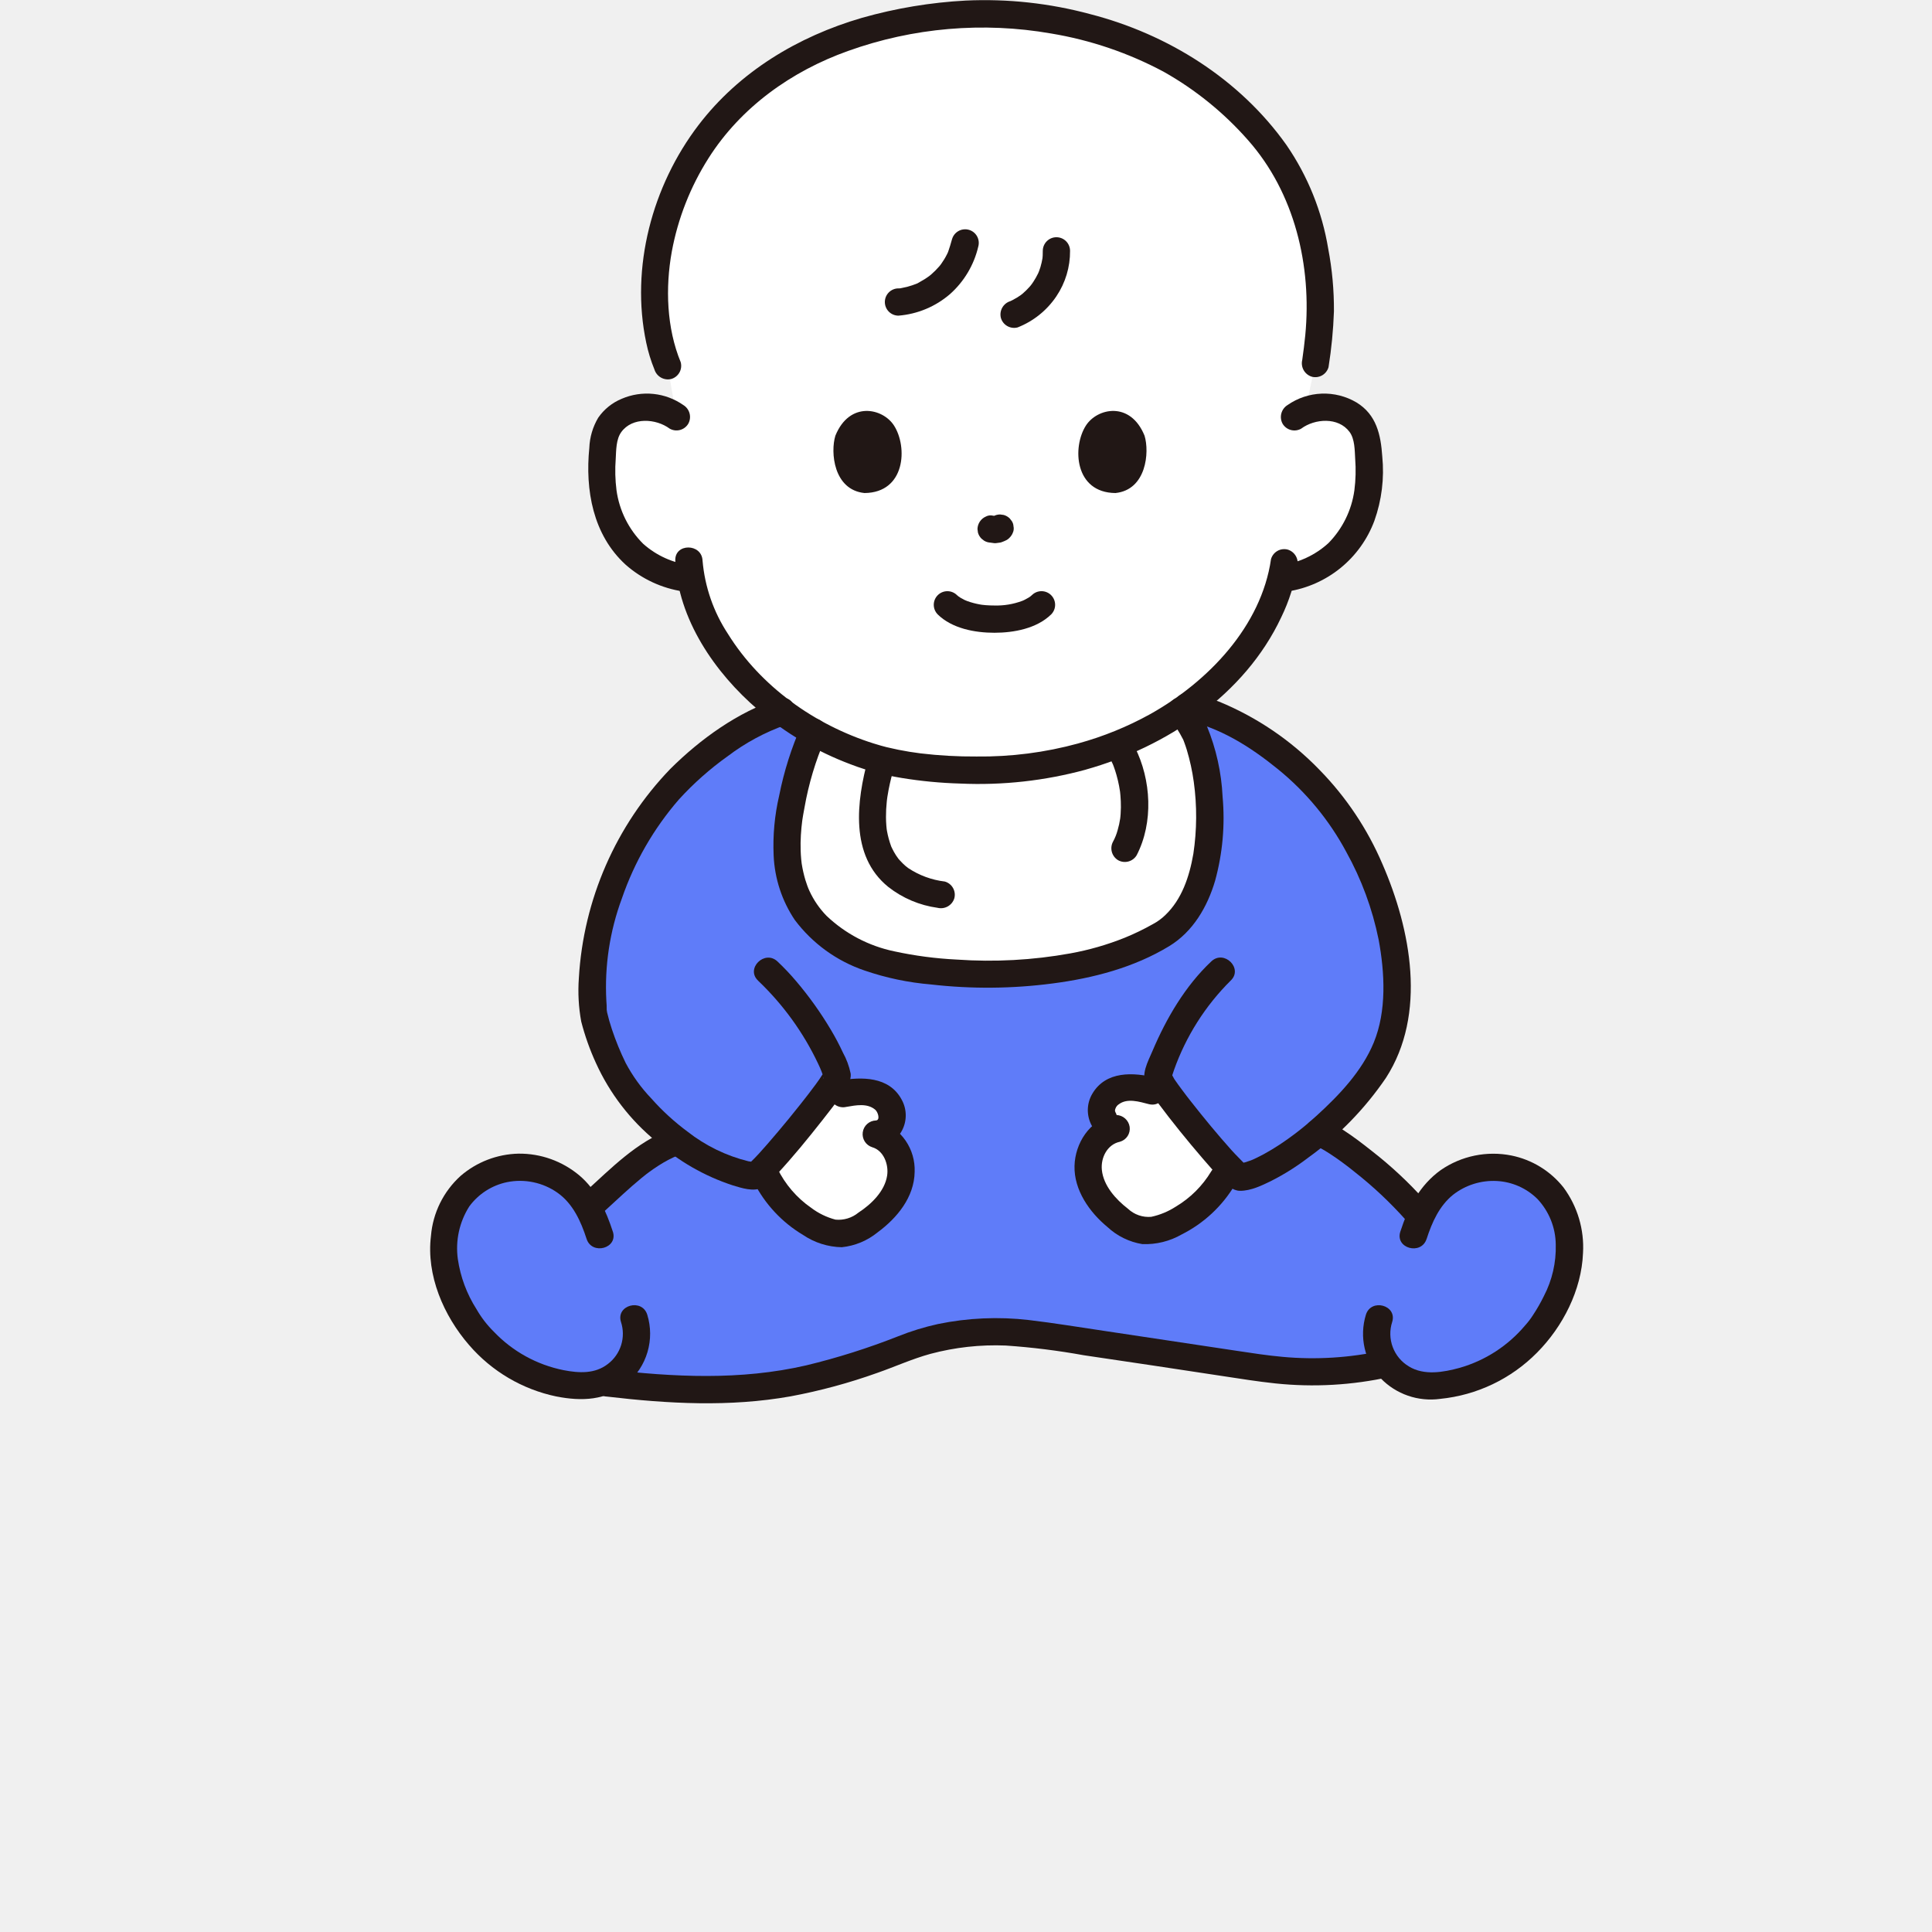
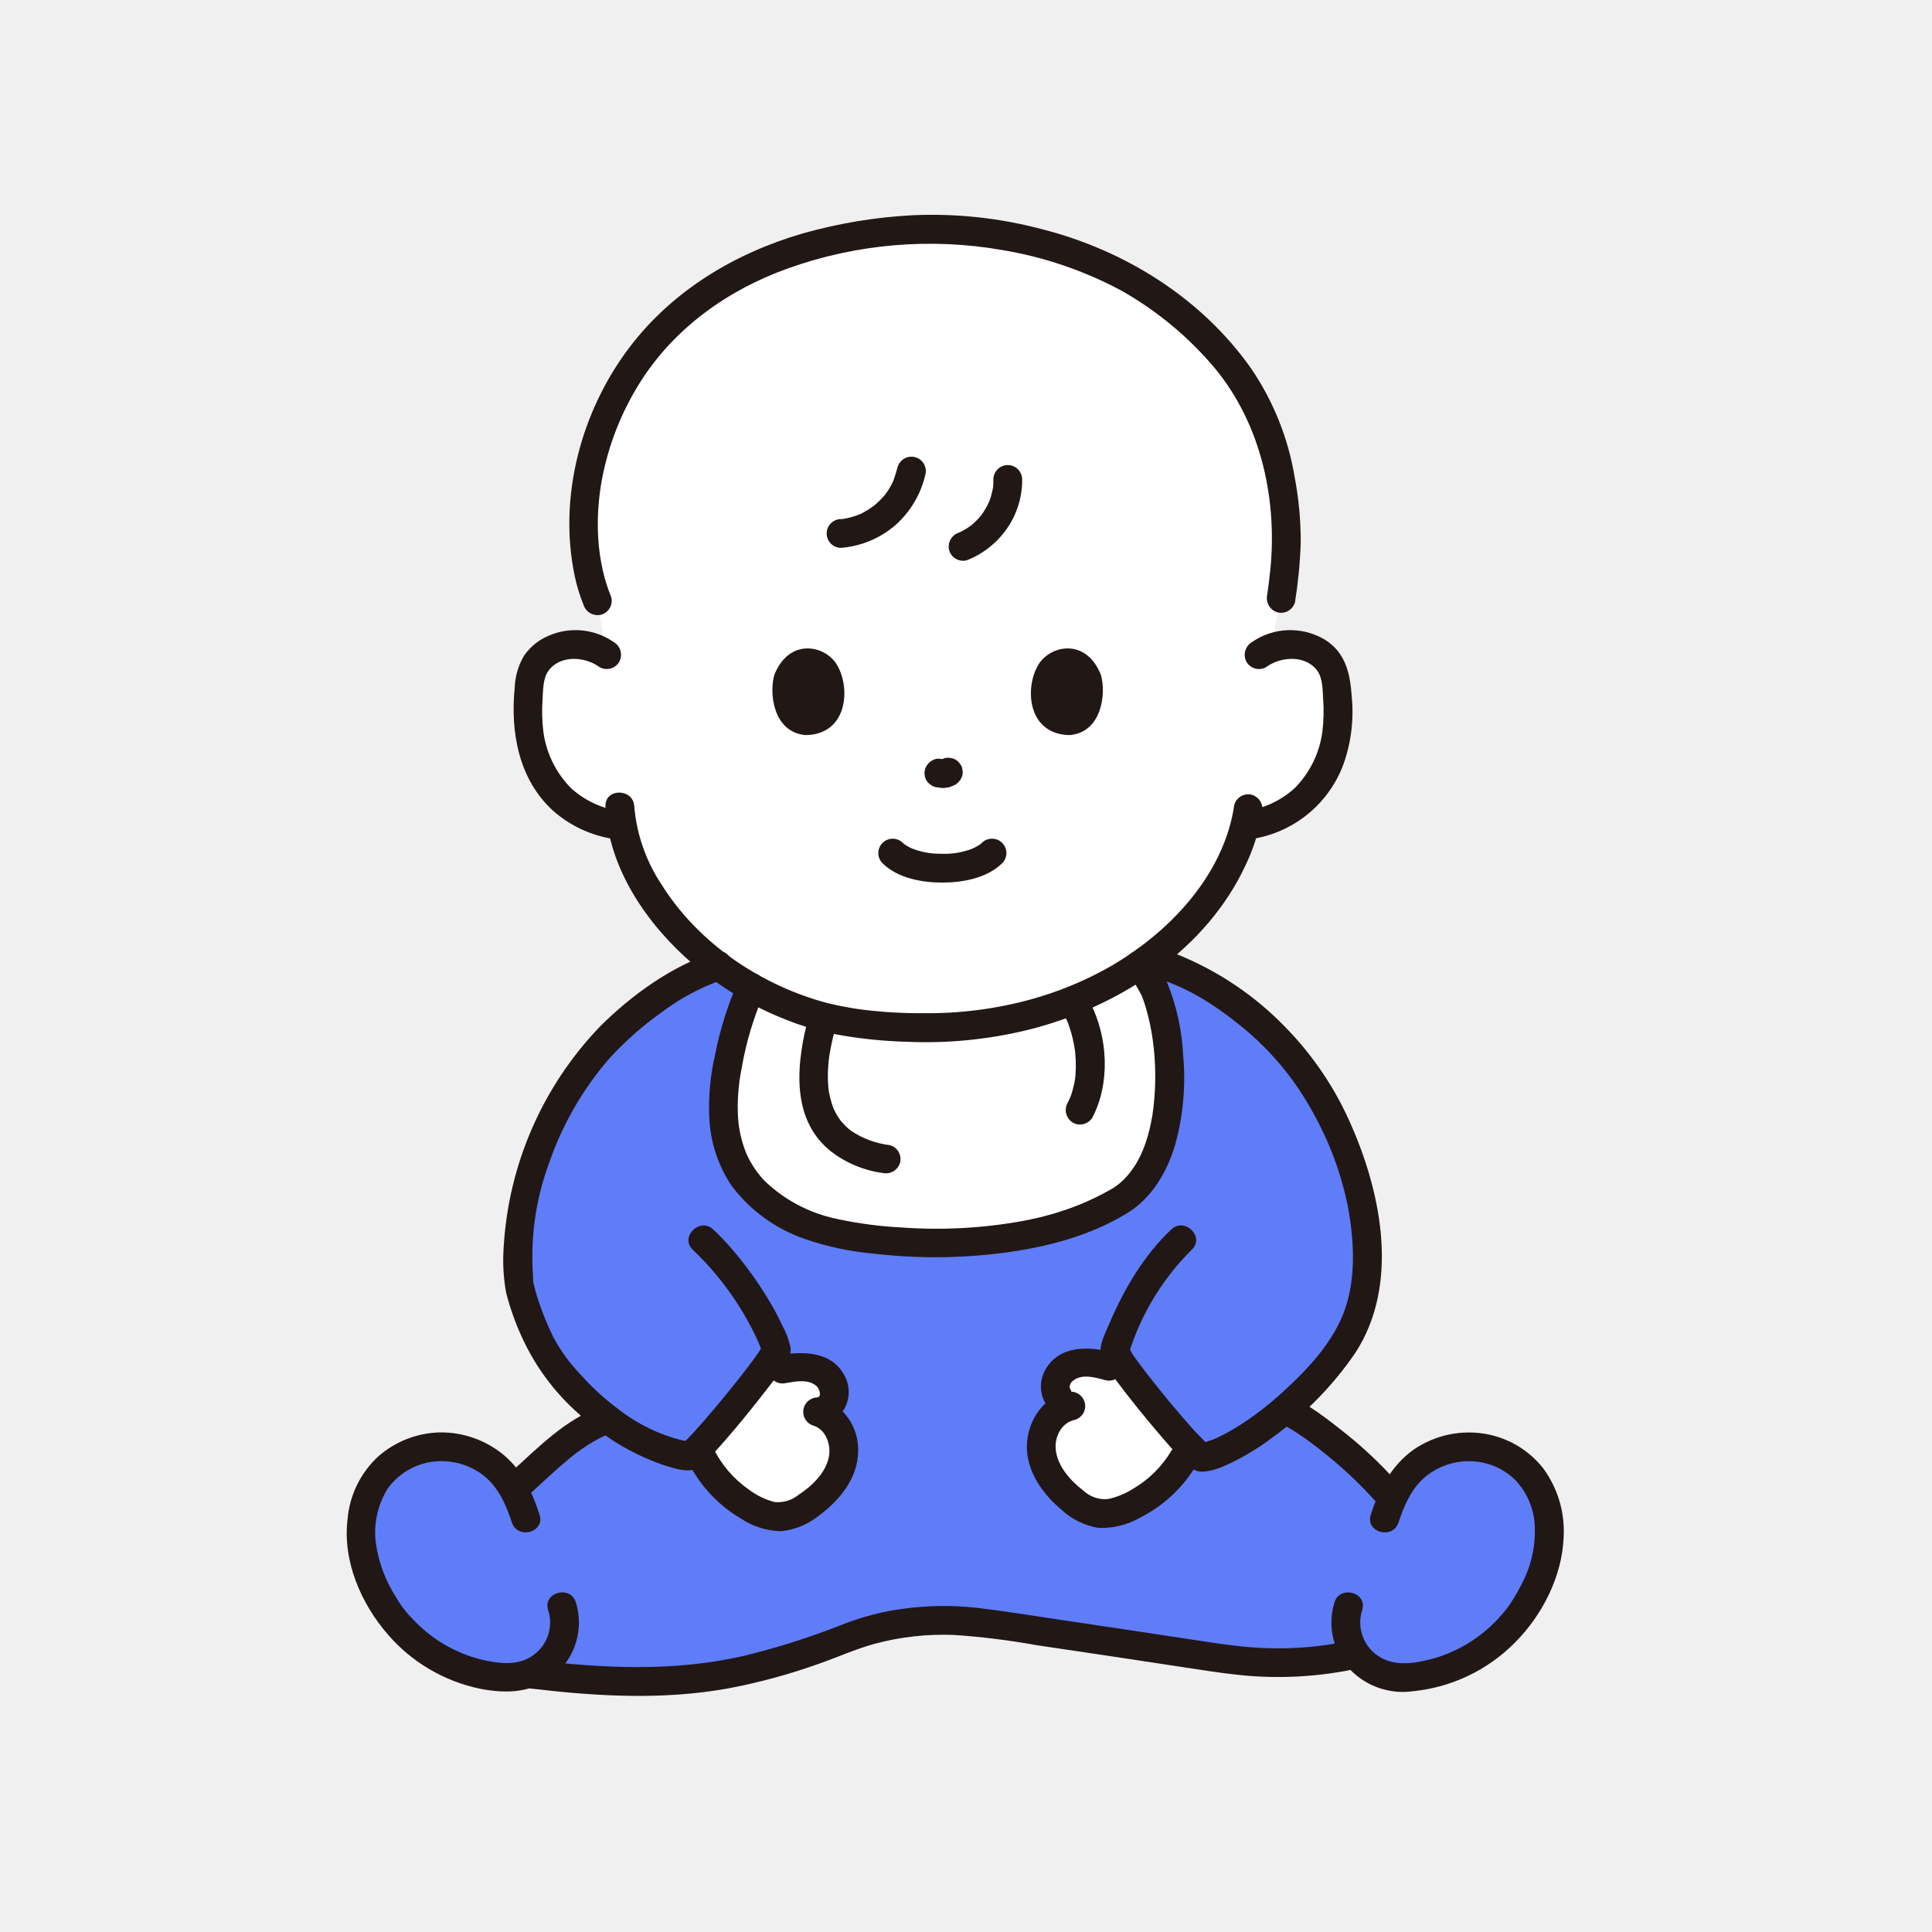
- <svg xmlns="http://www.w3.org/2000/svg" width="72" height="72" viewBox="-30 5 190 180" fill="white">
+ <svg xmlns="http://www.w3.org/2000/svg" width="160" height="160" viewBox="10 -20 120 180" fill="white">
  <g clip-path="url(#clip0_118_106)">
    <path d="M35.772 20.651C40.373 7.204 53.17 1.533 67.307 1.31C74.816 1.583 82.753 3.73 88.347 7.993C94.155 12.418 97.767 16.943 99.177 24.011C100.176 29.014 99.903 31.928 99.359 35.751L98.353 40.401C99.15 40.086 100.013 39.977 100.863 40.085C101.463 40.147 102.043 40.335 102.566 40.637C103.088 40.939 103.54 41.348 103.893 41.837C104.263 42.473 104.476 43.188 104.517 43.922C104.796 46.732 104.744 49.532 103.28 52.092C102.604 53.361 101.642 54.455 100.47 55.289C99.185 56.088 97.756 56.627 96.264 56.876L95.968 56.916C94.303 63.422 87.774 71.251 76.404 74.396C70.992 76.011 62.562 76.225 56.609 74.713C46.048 71.808 39.21 63.669 37.956 56.907L37.559 56.875C36.066 56.626 34.637 56.088 33.353 55.289C32.182 54.455 31.22 53.36 30.545 52.09C29.081 49.53 29.027 46.729 29.308 43.921C29.348 43.187 29.561 42.472 29.931 41.836C30.284 41.347 30.736 40.938 31.258 40.636C31.78 40.334 32.36 40.146 32.96 40.084C34.223 39.914 35.502 40.239 36.531 40.992L35.651 35.977C34.15 32.428 34.019 27.061 35.106 22.872C35.303 22.11 35.526 21.369 35.772 20.651Z" fill="white" />
    <path d="M29.762 117C31.759 115.161 33.923 113.231 36.204 112.388L36.66 112.244C34.418 110.543 32.469 108.487 30.89 106.157C30.189 105.137 28.125 100.223 28.334 99.009C28.1 95.921 28.41 92.817 29.249 89.837C30.816 84.799 33.464 79.203 38.741 74.878C41.326 72.765 43.899 70.972 46.925 69.998C49.826 72.162 53.107 73.763 56.599 74.718C62.561 76.231 70.992 76.016 76.415 74.401C80.126 73.399 83.627 71.739 86.751 69.501C90.635 70.26 93.732 72.33 96.843 74.878C102.12 79.203 104.768 84.799 106.337 89.837C107.182 92.816 107.494 95.921 107.259 99.009C107.203 101.896 105.594 104.746 104.869 105.742C103.347 107.814 101.593 109.706 99.643 111.382C101.294 111.763 106.586 116.005 109.197 119.023L109.78 119.483C110.255 118.424 110.941 117.474 111.796 116.69C112.649 115.951 113.654 115.407 114.74 115.097C115.826 114.786 116.967 114.718 118.082 114.895C119.183 115.074 120.23 115.498 121.145 116.136C122.059 116.774 122.819 117.61 123.367 118.581C123.933 119.695 124.26 120.914 124.327 122.162C124.526 124.799 123.571 127.335 122.16 129.64C120.916 131.622 119.203 133.266 117.172 134.427C115.14 135.588 112.854 136.23 110.516 136.296C109.697 136.283 108.893 136.08 108.166 135.701C107.44 135.323 106.812 134.781 106.333 134.118C101.418 135.209 97.714 135.113 92.594 134.335C92.594 134.335 78.937 132.252 71.844 131.242C67.745 130.602 63.551 130.979 59.631 132.339C48.255 136.807 41.876 137.442 29.704 136.002L29.281 135.952C28.707 136.185 28.093 136.302 27.473 136.295C25.134 136.229 22.848 135.587 20.816 134.426C18.785 133.265 17.071 131.621 15.827 129.639C14.416 127.332 13.461 124.798 13.66 122.16C13.726 120.913 14.053 119.693 14.62 118.58C15.168 117.608 15.927 116.772 16.842 116.134C17.757 115.496 18.804 115.072 19.905 114.894C21.02 114.716 22.161 114.785 23.247 115.095C24.332 115.405 25.337 115.949 26.191 116.689C26.848 117.283 27.403 117.981 27.834 118.755C28.457 118.209 29.101 117.609 29.762 117Z" fill="#5F7CF9" />
    <path d="M47.391 83.466C47.327 80.445 48.149 77.591 48.576 75.858C48.918 74.526 49.388 73.23 49.977 71.987C52.064 73.165 54.288 74.081 56.599 74.715C62.561 76.228 70.992 76.013 76.415 74.398C79.892 73.456 83.188 71.939 86.166 69.911C86.66 70.559 87.098 71.247 87.475 71.969C89.471 76.282 90.417 88.525 84.053 92.039C79.329 94.644 75.299 95.258 70.985 95.651C66.497 96.005 61.981 95.735 57.568 94.847C49.509 92.734 47.487 87.92 47.391 83.466Z" fill="white" />
    <path d="M52.891 107.562C53.692 107.378 54.516 107.323 55.334 107.398C55.864 107.453 56.366 107.658 56.784 107.988C57.201 108.318 57.516 108.761 57.691 109.263C57.965 110.288 57.198 111.545 56.137 111.533C57.928 112 58.895 114.148 58.534 115.963C58.174 117.778 56.807 119.242 55.281 120.29C54.498 120.903 53.548 121.264 52.556 121.327C51.878 121.295 51.215 121.116 50.613 120.804C48.3 119.714 46.424 117.873 45.29 115.581" fill="white" />
    <path d="M83.324 107.291C82.541 107.044 81.723 106.924 80.902 106.934C80.37 106.948 79.853 107.112 79.411 107.409C78.969 107.706 78.62 108.122 78.406 108.61C78.052 109.61 78.718 110.923 79.776 110.995C77.954 111.318 76.822 113.382 77.039 115.22C77.257 117.058 78.502 118.624 79.94 119.788C80.672 120.461 81.59 120.897 82.574 121.038C83.252 121.059 83.927 120.933 84.551 120.67C86.942 119.765 88.956 118.078 90.266 115.883" fill="white" />
    <path d="M105.974 132.825C102.748 133.533 99.433 133.741 96.144 133.439C94.632 133.303 93.134 133.073 91.633 132.845C87.279 132.183 82.924 131.528 78.568 130.881C76.111 130.517 73.649 130.11 71.18 129.817C68.2 129.471 65.183 129.604 62.245 130.211C60.902 130.505 59.586 130.91 58.31 131.422C55.374 132.58 52.362 133.533 49.294 134.274C42.823 135.769 36.249 135.433 29.701 134.665C29.346 134.667 29.006 134.809 28.756 135.06C28.505 135.311 28.363 135.65 28.361 136.005C28.369 136.358 28.513 136.694 28.762 136.944C29.012 137.193 29.348 137.337 29.701 137.346C35.718 138.052 41.754 138.388 47.749 137.322C50.644 136.782 53.492 136.011 56.264 135.019C58.012 134.41 59.711 133.635 61.498 133.145C63.914 132.499 66.414 132.223 68.912 132.325C71.485 132.501 74.045 132.819 76.582 133.279C81.135 133.949 85.687 134.632 90.236 135.327C91.96 135.589 93.682 135.866 95.416 136.049C99.182 136.446 102.988 136.23 106.685 135.409C108.369 135.041 107.657 132.456 105.973 132.825H105.974Z" fill="#211715" />
    <path d="M29.494 119.067C30.674 117.992 31.826 116.888 33.061 115.873C33.214 115.748 33.368 115.624 33.523 115.502C33.579 115.456 33.675 115.386 33.562 115.472C33.649 115.406 33.735 115.341 33.822 115.277C34.132 115.049 34.447 114.83 34.772 114.624C35.086 114.423 35.407 114.233 35.736 114.061C35.897 113.977 36.06 113.893 36.225 113.82C36.297 113.786 36.37 113.753 36.443 113.722C36.176 113.834 36.536 113.691 36.562 113.682C36.9 113.58 37.186 113.352 37.361 113.045C37.535 112.738 37.585 112.375 37.498 112.033C37.4 111.692 37.173 111.403 36.864 111.229C36.556 111.054 36.192 111.006 35.849 111.097C32.6 112.32 30.119 114.878 27.598 117.168C27.349 117.42 27.21 117.761 27.21 118.115C27.21 118.47 27.349 118.81 27.598 119.063C27.853 119.307 28.193 119.444 28.546 119.444C28.899 119.444 29.238 119.307 29.494 119.063V119.067Z" fill="#211715" />
    <path d="M99.284 112.672C99.325 112.682 99.639 112.806 99.653 112.794C99.602 112.833 99.331 112.641 99.582 112.771C99.649 112.806 99.718 112.838 99.785 112.873C100.137 113.056 100.475 113.264 100.808 113.481C101.217 113.747 101.618 114.028 102.012 114.318C102.247 114.491 102.48 114.666 102.711 114.844C102.52 114.696 102.846 114.951 102.85 114.956C102.972 115.052 103.093 115.148 103.214 115.246C105.027 116.67 106.711 118.251 108.246 119.971C108.499 120.22 108.84 120.359 109.194 120.359C109.549 120.359 109.889 120.22 110.142 119.971C110.387 119.717 110.524 119.377 110.524 119.024C110.524 118.67 110.387 118.331 110.142 118.076C108.547 116.289 106.793 114.652 104.901 113.184C104.001 112.468 103.084 111.766 102.118 111.141C101.471 110.679 100.755 110.324 99.995 110.09C99.653 109.995 99.286 110.041 98.977 110.216C98.668 110.392 98.441 110.683 98.347 111.026C98.252 111.369 98.298 111.735 98.473 112.044C98.649 112.354 98.94 112.58 99.283 112.675L99.284 112.672Z" fill="#211715" />
    <path d="M85.003 70.582C85.518 71.258 85.972 71.978 86.358 72.734C86.504 73.038 86.254 72.46 86.38 72.786C86.406 72.852 86.432 72.918 86.456 72.984C86.55 73.233 86.635 73.487 86.713 73.738C87.024 74.771 87.254 75.827 87.401 76.896C87.725 79.242 87.711 81.621 87.359 83.963C86.964 86.249 86.21 88.453 84.609 89.984C84.244 90.341 83.829 90.644 83.377 90.882C82.485 91.385 81.562 91.832 80.614 92.219C78.884 92.913 77.088 93.43 75.253 93.761C71.571 94.426 67.821 94.629 64.088 94.367C62.021 94.266 59.965 93.996 57.942 93.557C55.441 93.035 53.136 91.825 51.285 90.065C50.587 89.348 50.017 88.517 49.6 87.608C49.591 87.589 49.425 87.207 49.532 87.465C49.484 87.35 49.44 87.233 49.397 87.115C49.325 86.921 49.26 86.725 49.2 86.527C49.05 86.018 48.932 85.501 48.849 84.977C48.805 84.714 48.838 84.922 48.845 84.975C48.824 84.816 48.807 84.655 48.792 84.496C48.767 84.218 48.749 83.939 48.74 83.658C48.723 83.148 48.731 82.638 48.761 82.129C48.789 81.636 48.838 81.144 48.902 80.654C48.858 80.994 48.908 80.626 48.916 80.572C48.939 80.429 48.961 80.285 48.985 80.142C49.026 79.899 49.071 79.656 49.118 79.413C49.525 77.092 50.202 74.826 51.137 72.664C51.307 72.354 51.351 71.992 51.262 71.651C51.172 71.31 50.956 71.016 50.657 70.83C50.349 70.653 49.984 70.605 49.641 70.695C49.298 70.784 49.004 71.006 48.822 71.311C47.835 73.534 47.098 75.861 46.626 78.248C46.177 80.176 45.995 82.157 46.083 84.134C46.181 86.398 46.9 88.591 48.163 90.473C49.897 92.782 52.287 94.514 55.021 95.443C57.134 96.169 59.329 96.63 61.555 96.815C65.535 97.271 69.556 97.238 73.528 96.715C77.508 96.198 81.521 95.152 84.984 93.048C87.32 91.629 88.744 89.178 89.499 86.612C90.236 83.927 90.486 81.131 90.235 78.358C90.123 75.975 89.601 73.629 88.694 71.423C88.311 70.646 87.851 69.91 87.319 69.226C87.133 68.927 86.839 68.71 86.498 68.621C86.157 68.531 85.794 68.576 85.485 68.745C85.18 68.927 84.959 69.221 84.869 69.564C84.779 69.907 84.828 70.272 85.004 70.579L85.003 70.582Z" fill="#211715" />
    <path d="M62.915 86.693C61.625 86.54 60.389 86.085 59.309 85.365C59.129 85.232 58.959 85.087 58.8 84.93C58.706 84.839 58.616 84.746 58.53 84.651C58.487 84.604 58.445 84.555 58.402 84.508C58.244 84.331 58.422 84.546 58.339 84.434C58.179 84.221 58.034 83.997 57.905 83.764C57.846 83.659 57.794 83.55 57.738 83.442C57.71 83.386 57.686 83.333 57.661 83.278C57.568 83.08 57.764 83.567 57.633 83.211C57.455 82.726 57.32 82.226 57.228 81.718C57.214 81.64 57.202 81.561 57.191 81.483C57.194 81.502 57.218 81.706 57.2 81.546C57.188 81.428 57.175 81.31 57.166 81.192C57.144 80.919 57.133 80.645 57.131 80.371C57.128 79.856 57.154 79.34 57.209 78.828C57.22 78.716 57.233 78.609 57.246 78.499C57.208 78.826 57.254 78.449 57.266 78.373C57.302 78.134 57.344 77.897 57.389 77.66C57.542 76.864 57.749 76.083 57.962 75.302C58.417 73.636 55.832 72.925 55.377 74.59C54.237 78.763 53.544 84.14 57.355 87.222C58.76 88.325 60.433 89.035 62.203 89.278C62.545 89.362 62.907 89.311 63.213 89.138C63.52 88.963 63.748 88.679 63.852 88.342C63.944 87.999 63.897 87.634 63.722 87.326C63.547 87.017 63.257 86.79 62.916 86.694L62.915 86.693Z" fill="#211715" />
    <path d="M79.289 74.835C79.345 74.947 79.394 75.068 79.453 75.18C79.535 75.334 79.365 74.943 79.427 75.116C79.454 75.193 79.487 75.269 79.516 75.345C79.624 75.633 79.718 75.926 79.801 76.222C79.901 76.573 79.984 76.927 80.053 77.283C80.09 77.474 80.122 77.665 80.15 77.856C80.129 77.71 80.144 77.8 80.154 77.894C80.165 78.006 80.178 78.118 80.187 78.229C80.221 78.62 80.237 79.011 80.233 79.402C80.231 79.614 80.222 79.825 80.207 80.036C80.201 80.13 80.193 80.225 80.184 80.319C80.178 80.382 80.145 80.64 80.171 80.459C80.112 80.863 80.024 81.262 79.909 81.654C79.805 82.037 79.657 82.407 79.468 82.756C79.296 83.064 79.251 83.427 79.34 83.769C79.43 84.111 79.648 84.405 79.949 84.59C80.257 84.766 80.621 84.814 80.964 84.724C81.307 84.634 81.601 84.413 81.783 84.109C83.449 80.889 83.224 76.687 81.604 73.481C81.424 73.174 81.13 72.951 80.786 72.861C80.442 72.77 80.076 72.821 79.769 73.001C79.462 73.18 79.239 73.475 79.149 73.819C79.059 74.163 79.109 74.528 79.289 74.835Z" fill="#211715" />
    <path d="M67.673 50.778C67.626 50.804 67.578 50.828 67.528 50.85L67.848 50.715C67.771 50.746 67.691 50.768 67.608 50.78L67.965 50.732C67.885 50.741 67.804 50.74 67.725 50.729L68.081 50.777C68.035 50.77 67.989 50.761 67.943 50.752C67.787 50.722 67.628 50.705 67.469 50.684C67.29 50.676 67.112 50.716 66.953 50.8C66.713 50.905 66.508 51.075 66.362 51.292C66.217 51.509 66.136 51.763 66.129 52.025L66.176 52.381C66.238 52.605 66.357 52.809 66.522 52.972L66.792 53.182C66.998 53.303 67.231 53.366 67.469 53.365H67.477L67.121 53.317C67.177 53.325 67.237 53.338 67.296 53.349C67.442 53.376 67.591 53.393 67.742 53.411C67.777 53.415 67.812 53.418 67.847 53.419C67.884 53.419 67.921 53.417 67.959 53.413C68.094 53.399 68.233 53.382 68.367 53.357C68.388 53.353 68.408 53.349 68.428 53.344C68.475 53.332 68.521 53.316 68.566 53.297C68.726 53.239 68.881 53.169 69.032 53.09C69.323 52.902 69.54 52.619 69.646 52.289C69.702 52.117 69.71 51.932 69.67 51.755C69.662 51.578 69.607 51.406 69.511 51.257L69.302 50.985C69.137 50.822 68.933 50.704 68.709 50.642L68.353 50.594C68.115 50.594 67.881 50.657 67.676 50.778H67.673Z" fill="#211715" />
    <path d="M62.211 60.419C63.635 61.815 65.879 62.229 67.795 62.228C69.712 62.227 71.953 61.814 73.38 60.419C73.628 60.166 73.766 59.827 73.765 59.473C73.763 59.12 73.622 58.781 73.372 58.531C73.122 58.281 72.784 58.14 72.43 58.138C72.076 58.137 71.737 58.275 71.484 58.523C71.429 58.576 71.175 58.778 71.373 58.635C71.571 58.491 71.232 58.726 71.162 58.769C71.042 58.843 70.918 58.911 70.792 58.974C70.707 59.017 70.621 59.056 70.535 59.096C70.698 59.021 70.668 59.044 70.519 59.096C69.65 59.42 68.726 59.574 67.798 59.547C67.519 59.547 67.245 59.538 66.97 59.517C66.817 59.505 66.664 59.492 66.513 59.471C66.687 59.495 66.433 59.455 66.374 59.445C65.95 59.37 65.532 59.26 65.126 59.114C65.07 59.094 64.75 58.947 65.061 59.096C64.989 59.061 64.916 59.03 64.845 58.994C64.705 58.926 64.566 58.851 64.434 58.771C64.396 58.747 64.172 58.56 64.138 58.57C64.22 58.546 64.396 58.793 64.222 58.629C64.186 58.593 64.147 58.56 64.11 58.525C63.858 58.277 63.519 58.138 63.165 58.14C62.811 58.141 62.473 58.282 62.223 58.532C61.973 58.782 61.831 59.121 61.83 59.475C61.829 59.828 61.967 60.168 62.215 60.42L62.211 60.419Z" fill="#211715" />
    <path d="M52.154 42.847C51.655 44.463 51.969 48.177 55.018 48.487C59.05 48.452 59.275 43.96 57.922 41.852C56.816 40.124 53.551 39.413 52.154 42.847Z" fill="#211715" />
    <path d="M82.559 42.847C83.058 44.464 82.745 48.178 79.696 48.487C75.664 48.452 75.439 43.96 76.792 41.852C77.898 40.124 81.163 39.413 82.559 42.847Z" fill="#211715" />
    <path d="M97.969 42.151C99.302 41.163 101.616 40.992 102.716 42.472C103.243 43.184 103.224 44.283 103.274 45.125C103.352 46.154 103.326 47.189 103.196 48.213C102.927 50.175 102.031 51.998 100.643 53.411C99.329 54.612 97.673 55.372 95.907 55.585C95.565 55.681 95.275 55.908 95.1 56.217C94.925 56.526 94.878 56.891 94.971 57.233C95.073 57.571 95.301 57.857 95.608 58.031C95.915 58.206 96.277 58.255 96.619 58.169C98.532 57.877 100.332 57.079 101.834 55.858C103.335 54.637 104.483 53.037 105.159 51.224C105.884 49.195 106.15 47.029 105.937 44.884C105.792 42.744 105.361 40.774 103.405 39.579C102.368 38.966 101.176 38.665 99.972 38.711C98.769 38.757 97.603 39.148 96.616 39.838C96.317 40.025 96.101 40.319 96.011 40.66C95.922 41.001 95.966 41.363 96.135 41.672C96.316 41.977 96.61 42.199 96.953 42.288C97.296 42.378 97.661 42.33 97.969 42.153V42.151Z" fill="#211715" />
    <path d="M37.207 39.837C36.334 39.227 35.32 38.849 34.261 38.74C33.201 38.631 32.132 38.794 31.153 39.213C30.214 39.598 29.406 40.247 28.829 41.081C28.296 41.98 27.996 42.998 27.956 44.041C27.539 48.189 28.31 52.594 31.522 55.529C33.119 56.942 35.093 57.859 37.203 58.169C37.545 58.252 37.906 58.201 38.213 58.027C38.519 57.853 38.748 57.569 38.852 57.233C38.944 56.89 38.897 56.525 38.722 56.216C38.547 55.908 38.257 55.681 37.916 55.584C36.186 55.374 34.562 54.642 33.259 53.486C31.828 52.064 30.904 50.211 30.629 48.212C30.499 47.188 30.473 46.154 30.552 45.124C30.6 44.286 30.582 43.206 31.099 42.492C32.185 40.992 34.515 41.16 35.854 42.151C36.162 42.328 36.526 42.377 36.87 42.287C37.213 42.197 37.507 41.976 37.688 41.671C37.859 41.362 37.905 40.999 37.815 40.657C37.726 40.316 37.508 40.022 37.207 39.837Z" fill="#211715" />
    <path d="M36.411 55.134C36.661 60.886 40.309 66.174 44.56 69.809C47.251 72.103 50.32 73.913 53.63 75.156C54.54 75.51 55.473 75.802 56.423 76.031C56.818 76.123 56.506 76.073 56.448 76.056C56.543 76.084 56.643 76.103 56.74 76.126C56.938 76.172 57.136 76.216 57.336 76.257C57.778 76.35 58.223 76.434 58.67 76.507C60.577 76.82 62.502 77.004 64.433 77.058C68.593 77.247 72.757 76.786 76.775 75.691C77.08 75.597 77.341 75.397 77.513 75.129C77.685 74.86 77.756 74.539 77.713 74.223C77.67 73.907 77.516 73.617 77.279 73.403C77.043 73.19 76.737 73.067 76.419 73.058H76.408L76.764 75.691C84.714 73.463 92.409 68.357 96.004 60.699C96.774 59.119 97.305 57.434 97.582 55.698C97.664 55.356 97.614 54.995 97.44 54.689C97.266 54.383 96.982 54.154 96.645 54.05C96.303 53.958 95.938 54.004 95.629 54.179C95.32 54.355 95.093 54.644 94.996 54.986C94.047 61.565 88.837 67.03 83.104 70.236C80.875 71.468 78.508 72.432 76.052 73.106C75.747 73.2 75.486 73.399 75.314 73.668C75.142 73.936 75.071 74.257 75.114 74.573C75.157 74.889 75.31 75.18 75.547 75.393C75.784 75.607 76.089 75.729 76.408 75.739H76.419L76.062 73.106C72.794 74.003 69.417 74.438 66.028 74.397C64.188 74.41 62.349 74.307 60.522 74.088C59.796 73.999 59.07 73.878 58.351 73.735C57.952 73.655 57.558 73.555 57.16 73.471C57.073 73.452 56.344 73.247 56.742 73.362C56.458 73.28 56.174 73.198 55.893 73.108C50.126 71.285 44.806 67.514 41.591 62.342C40.171 60.185 39.312 57.707 39.091 55.134C39.016 53.416 36.335 53.406 36.411 55.134Z" fill="#211715" />
    <path d="M44.557 96.448C47.014 98.784 49.017 101.555 50.464 104.62C50.593 104.894 50.697 105.123 50.802 105.393C50.857 105.535 50.908 105.678 50.957 105.823C51.115 106.294 50.885 106.126 51.043 105.432C50.987 105.674 51.226 105.191 51.106 105.293C51.03 105.395 50.965 105.507 50.916 105.625C50.486 106.318 49.98 106.965 49.486 107.616C49.302 107.858 49.047 108.184 48.726 108.588C48.347 109.069 47.963 109.546 47.574 110.019C46.883 110.863 46.179 111.696 45.463 112.52C44.938 113.118 44.412 113.722 43.836 114.273C43.742 114.347 43.654 114.428 43.571 114.515C43.496 114.608 43.897 114.327 43.626 114.462C43.893 114.331 44.492 114.313 43.933 114.275C44.389 114.307 43.728 114.232 43.598 114.204C41.417 113.666 39.375 112.67 37.608 111.284C36.315 110.326 35.125 109.236 34.057 108.031C33.057 106.987 32.207 105.809 31.529 104.532C31.004 103.458 30.552 102.35 30.174 101.215C29.991 100.673 29.839 100.126 29.706 99.57C29.69 99.505 29.65 99.13 29.682 99.494C29.672 99.432 29.667 99.37 29.666 99.308C29.669 99.013 29.658 98.717 29.631 98.423C29.446 94.996 29.967 91.566 31.161 88.348C32.389 84.778 34.291 81.477 36.764 78.625C38.207 77.041 39.814 75.615 41.559 74.372C43.297 73.053 45.229 72.011 47.287 71.284C48.917 70.745 48.219 68.156 46.574 68.699C42.565 70.024 38.888 72.664 35.914 75.624C30.561 81.187 27.373 88.481 26.927 96.189C26.823 97.617 26.901 99.052 27.159 100.461C27.52 101.865 28.006 103.234 28.611 104.552C29.967 107.537 31.993 110.169 34.531 112.245C36.719 114.191 39.286 115.666 42.07 116.575C42.908 116.828 44.136 117.239 44.957 116.787C45.509 116.423 46.002 115.977 46.418 115.463C47.987 113.774 49.451 111.977 50.877 110.165C51.547 109.314 52.217 108.458 52.837 107.57C53.249 106.981 53.741 106.331 53.657 105.575C53.508 104.852 53.25 104.155 52.893 103.509C52.539 102.745 52.146 102.002 51.715 101.28C50.711 99.587 49.565 97.982 48.29 96.484C47.715 95.804 47.102 95.158 46.454 94.548C45.195 93.371 43.295 95.263 44.558 96.444L44.557 96.448Z" fill="#211715" />
    <path d="M86.388 70.786C89.926 71.506 92.941 73.419 95.709 75.67C98.455 77.908 100.73 80.667 102.402 83.789C103.896 86.48 104.967 89.384 105.578 92.4C106.185 95.656 106.382 99.407 105.103 102.523C103.943 105.349 101.709 107.689 99.485 109.718C98.348 110.762 97.13 111.715 95.843 112.566C95.335 112.901 94.816 113.215 94.282 113.506C94.067 113.623 93.85 113.735 93.629 113.841C93.506 113.901 93.382 113.959 93.258 114.016C93.109 114.081 93.097 114.086 93.223 114.034C93.148 114.065 93.073 114.095 92.996 114.124C92.642 114.256 92.278 114.362 91.907 114.441C92.294 114.36 92.038 114.441 91.941 114.432C92.137 114.467 92.33 114.517 92.52 114.579C92.252 114.438 92.763 114.828 92.558 114.612C92.077 114.103 91.57 113.623 91.102 113.1C89.713 111.548 88.387 109.936 87.101 108.297C86.777 107.884 86.63 107.697 86.247 107.18C85.99 106.836 85.735 106.489 85.493 106.133C85.373 105.883 85.227 105.646 85.056 105.428C84.919 105.312 85.176 105.773 85.133 105.616C85.049 105.314 84.949 106.595 85.159 106.093C85.277 105.813 85.353 105.505 85.46 105.218C86.634 101.911 88.537 98.909 91.027 96.437C92.288 95.254 90.39 93.361 89.132 94.541C86.568 96.948 84.691 100.161 83.33 103.377C82.883 104.432 82.172 105.66 82.741 106.781C83.069 107.365 83.445 107.921 83.865 108.443C85.261 110.319 86.738 112.138 88.261 113.911C88.878 114.629 89.501 115.347 90.164 116.023C90.648 116.517 91.199 117.099 91.941 117.108C93.002 117.121 94.125 116.575 95.046 116.12C96.312 115.477 97.517 114.719 98.645 113.855C101.633 111.706 104.223 109.05 106.296 106.008C110.349 99.729 108.753 91.403 105.95 84.965C104.478 81.519 102.377 78.377 99.756 75.701C96.961 72.81 93.6 70.529 89.882 68.999C88.979 68.654 88.049 68.385 87.101 68.195C86.759 68.109 86.397 68.158 86.09 68.333C85.783 68.507 85.555 68.793 85.453 69.131C85.361 69.473 85.408 69.838 85.584 70.146C85.759 70.455 86.048 70.682 86.389 70.779L86.388 70.786Z" fill="#211715" />
    <path d="M53.248 108.853C54.17 108.692 55.305 108.467 56.082 109.142C56.349 109.373 56.59 110.166 56.138 110.191C55.819 110.201 55.515 110.323 55.278 110.537C55.041 110.75 54.888 111.041 54.845 111.357C54.802 111.672 54.873 111.993 55.044 112.262C55.216 112.531 55.477 112.73 55.782 112.824C56.909 113.156 57.408 114.519 57.245 115.605C57.011 117.159 55.672 118.439 54.416 119.258C54.103 119.515 53.744 119.707 53.357 119.824C52.97 119.942 52.564 119.982 52.162 119.942C51.301 119.715 50.492 119.323 49.781 118.788C48.356 117.8 47.208 116.462 46.448 114.903C45.672 113.362 43.359 114.718 44.133 116.256C45.224 118.412 46.904 120.213 48.978 121.45C50.103 122.212 51.425 122.631 52.783 122.657C54.075 122.524 55.3 122.015 56.307 121.194C58.221 119.784 59.913 117.737 59.95 115.244C59.991 114.149 59.677 113.069 59.055 112.166C58.432 111.264 57.533 110.587 56.494 110.237L56.138 112.87C56.671 112.827 57.185 112.651 57.633 112.358C58.081 112.065 58.447 111.663 58.699 111.191C58.951 110.719 59.08 110.191 59.074 109.656C59.068 109.121 58.928 108.596 58.666 108.129C57.438 105.848 54.737 105.884 52.536 106.266C52.194 106.363 51.905 106.59 51.73 106.899C51.555 107.207 51.508 107.572 51.6 107.915C51.701 108.253 51.929 108.539 52.236 108.714C52.543 108.888 52.906 108.937 53.248 108.851L53.248 108.853Z" fill="#211715" />
    <path d="M83.68 105.998C81.47 105.432 78.741 105.303 77.415 107.575C77.149 108.03 77 108.543 76.982 109.07C76.965 109.596 77.078 110.119 77.312 110.591C77.546 111.063 77.894 111.469 78.324 111.773C78.754 112.077 79.253 112.269 79.776 112.333L79.419 109.699C77.154 110.179 75.727 112.44 75.672 114.661C75.613 117.039 77.145 119.212 78.907 120.666C79.862 121.555 81.058 122.142 82.346 122.351C83.702 122.402 85.045 122.071 86.222 121.394C88.379 120.308 90.183 118.631 91.423 116.559C92.321 115.08 90.003 113.732 89.109 115.207C88.253 116.629 87.058 117.817 85.632 118.666C84.895 119.142 84.078 119.481 83.22 119.666C82.804 119.703 82.385 119.652 81.99 119.515C81.596 119.379 81.234 119.16 80.93 118.874C79.745 117.964 78.516 116.608 78.361 115.052C78.24 113.844 78.9 112.546 80.134 112.285C80.445 112.198 80.714 112.001 80.891 111.73C81.067 111.46 81.139 111.134 81.094 110.814C81.045 110.497 80.887 110.207 80.646 109.994C80.406 109.782 80.098 109.661 79.777 109.652C79.889 109.666 79.67 109.397 79.65 109.243C79.657 109.115 79.695 108.99 79.759 108.879C79.824 108.768 79.914 108.674 80.022 108.605C80.86 107.965 82.062 108.351 82.969 108.583C84.641 109.011 85.354 106.427 83.682 105.998H83.68Z" fill="#211715" />
    <path d="M110.3 121.839C110.825 120.217 111.542 118.594 112.903 117.496C114.128 116.541 115.657 116.061 117.207 116.144C118.703 116.224 120.117 116.848 121.184 117.898C122.335 119.116 122.983 120.724 122.999 122.4C123.046 124.16 122.644 125.904 121.829 127.465C121.516 128.105 121.161 128.725 120.768 129.32C120.539 129.682 120.279 130.023 119.991 130.341C118.311 132.341 116.073 133.795 113.562 134.515C111.953 134.957 110.051 135.3 108.553 134.379C107.825 133.944 107.265 133.275 106.967 132.48C106.669 131.686 106.65 130.813 106.912 130.007C107.428 128.356 104.842 127.65 104.328 129.294C103.996 130.372 103.956 131.518 104.211 132.616C104.466 133.714 105.007 134.725 105.78 135.546C106.528 136.32 107.448 136.907 108.465 137.258C109.482 137.61 110.568 137.717 111.634 137.57C115.237 137.211 118.602 135.607 121.148 133.032C123.695 130.476 125.538 126.866 125.679 123.233C125.815 120.921 125.135 118.635 123.757 116.774C122.474 115.159 120.663 114.048 118.642 113.638C117.448 113.399 116.219 113.402 115.026 113.646C113.834 113.891 112.703 114.373 111.7 115.062C109.622 116.551 108.483 118.743 107.712 121.126C107.181 122.772 109.768 123.476 110.297 121.839H110.3Z" fill="#211715" />
    <path d="M30.269 121.126C29.605 119.072 28.665 117.019 26.977 115.597C25.303 114.191 23.182 113.43 20.996 113.454C18.895 113.499 16.876 114.276 15.287 115.651C13.608 117.176 12.57 119.28 12.383 121.539C11.905 125.413 13.627 129.394 16.14 132.286C18.366 134.865 21.378 136.639 24.713 137.334C27.217 137.822 29.618 137.739 31.659 136.049C32.62 135.244 33.321 134.173 33.675 132.971C34.03 131.769 34.023 130.489 33.654 129.292C33.141 127.651 30.552 128.351 31.069 130.004C31.311 130.741 31.317 131.535 31.087 132.276C30.856 133.017 30.401 133.667 29.784 134.137C28.51 135.132 26.932 135.039 25.428 134.747C22.809 134.224 20.415 132.906 18.573 130.972C17.903 130.312 17.326 129.563 16.859 128.747C15.905 127.253 15.279 125.573 15.025 123.819C14.775 122.014 15.175 120.18 16.152 118.643C17.049 117.422 18.364 116.574 19.846 116.261C20.707 116.084 21.594 116.086 22.453 116.267C23.313 116.447 24.126 116.802 24.842 117.31C26.354 118.382 27.132 120.126 27.686 121.834C28.215 123.468 30.804 122.769 30.27 121.121L30.269 121.126Z" fill="#211715" />
    <path d="M36.944 35.622C35.554 32.256 35.424 28.291 36.068 24.739C36.671 21.48 37.895 18.366 39.672 15.567C42.852 10.546 47.841 6.995 53.392 5.015C59.792 2.717 66.679 2.125 73.377 3.295C77.241 3.937 80.975 5.206 84.43 7.051C87.558 8.81 90.366 11.086 92.735 13.781C97.332 18.975 99.017 26.153 98.366 32.962C98.288 33.776 98.181 34.587 98.067 35.397C97.984 35.739 98.034 36.1 98.208 36.407C98.382 36.713 98.666 36.942 99.002 37.046C99.345 37.138 99.71 37.091 100.019 36.916C100.327 36.741 100.555 36.451 100.652 36.11C100.942 34.294 101.12 32.462 101.184 30.625C101.198 28.555 101.01 26.49 100.621 24.457C100.018 20.797 98.615 17.315 96.513 14.259C91.915 7.773 84.837 3.351 77.205 1.387C73.219 0.313 69.091 -0.136 64.967 0.056C61.513 0.241 58.09 0.811 54.762 1.756C48.472 3.589 42.703 7.053 38.695 12.3C34.14 18.265 31.985 26.299 33.552 33.697C33.74 34.599 34.01 35.482 34.359 36.335C34.463 36.671 34.692 36.956 34.998 37.13C35.304 37.303 35.665 37.354 36.008 37.272C36.349 37.175 36.639 36.948 36.815 36.639C36.99 36.331 37.037 35.965 36.944 35.622Z" fill="#211715" />
    <path d="M63.622 23.534C63.51 23.953 63.381 24.362 63.24 24.772C63.203 24.866 63.218 24.831 63.285 24.671C63.267 24.715 63.247 24.758 63.229 24.801C63.196 24.872 63.163 24.944 63.128 25.014C63.043 25.182 62.952 25.349 62.853 25.51C62.755 25.671 62.651 25.829 62.541 25.982C62.515 26.018 62.341 26.225 62.474 26.073C62.608 25.922 62.396 26.163 62.37 26.194C62.133 26.47 61.877 26.727 61.603 26.966C61.532 27.028 61.458 27.088 61.385 27.148C61.194 27.309 61.53 27.049 61.394 27.141C61.258 27.234 61.111 27.342 60.964 27.436C60.804 27.537 60.641 27.633 60.474 27.722C60.316 27.829 60.144 27.912 59.963 27.971C60.102 27.948 60.156 27.892 59.977 27.961C59.889 27.995 59.801 28.028 59.711 28.058C59.547 28.114 59.382 28.164 59.214 28.208C59.031 28.255 58.846 28.295 58.66 28.328L58.567 28.344C58.418 28.366 58.443 28.363 58.642 28.335C58.55 28.36 58.454 28.369 58.359 28.361C58.003 28.361 57.663 28.503 57.411 28.754C57.16 29.006 57.019 29.346 57.019 29.702C57.019 30.057 57.16 30.398 57.411 30.65C57.663 30.901 58.003 31.042 58.359 31.042C60.23 30.892 62.005 30.15 63.427 28.923C64.814 27.689 65.786 26.055 66.208 24.246C66.255 24.076 66.268 23.899 66.246 23.724C66.225 23.55 66.169 23.381 66.082 23.228C65.995 23.075 65.879 22.94 65.74 22.832C65.601 22.724 65.442 22.644 65.272 22.598C65.103 22.551 64.925 22.538 64.751 22.56C64.576 22.581 64.407 22.637 64.254 22.724C64.101 22.811 63.967 22.927 63.858 23.066C63.75 23.205 63.67 23.364 63.624 23.534H63.622Z" fill="#211715" />
    <path d="M72.551 24.672C72.551 24.823 72.551 24.974 72.543 25.125C72.538 25.215 72.529 25.305 72.522 25.395C72.501 25.649 72.56 25.183 72.53 25.353C72.478 25.665 72.408 25.974 72.318 26.277C72.274 26.421 72.225 26.564 72.171 26.704C72.152 26.755 72.028 26.969 72.136 26.796C72.243 26.623 72.113 26.838 72.092 26.884C71.955 27.17 71.798 27.447 71.624 27.711C71.582 27.774 71.539 27.837 71.496 27.898C71.471 27.935 71.322 28.155 71.44 27.982C71.558 27.809 71.405 28.024 71.376 28.059C71.327 28.115 71.278 28.174 71.228 28.231C71.017 28.468 70.79 28.689 70.549 28.895C70.514 28.924 70.322 29.103 70.474 28.961C70.626 28.818 70.432 28.991 70.393 29.017C70.27 29.104 70.145 29.188 70.016 29.266C69.875 29.353 69.73 29.434 69.582 29.509C69.515 29.543 69.447 29.575 69.379 29.608C69.137 29.726 69.637 29.506 69.366 29.615C69.028 29.717 68.742 29.945 68.568 30.252C68.394 30.559 68.344 30.921 68.43 31.264C68.527 31.605 68.755 31.893 69.063 32.068C69.371 32.243 69.736 32.291 70.078 32.2C71.63 31.59 72.959 30.522 73.889 29.138C74.777 27.818 75.245 26.261 75.233 24.67C75.233 24.314 75.092 23.974 74.841 23.722C74.589 23.471 74.248 23.33 73.893 23.33C73.537 23.33 73.196 23.471 72.945 23.722C72.694 23.974 72.552 24.314 72.552 24.67L72.551 24.672Z" fill="#211715" />
  </g>
  <defs>
    <clipPath id="clip0_118_106">
-       <rect width="138" height="138" fill="white" />
+       <rect width="160" height="160" fill="white" />
    </clipPath>
  </defs>
</svg>
